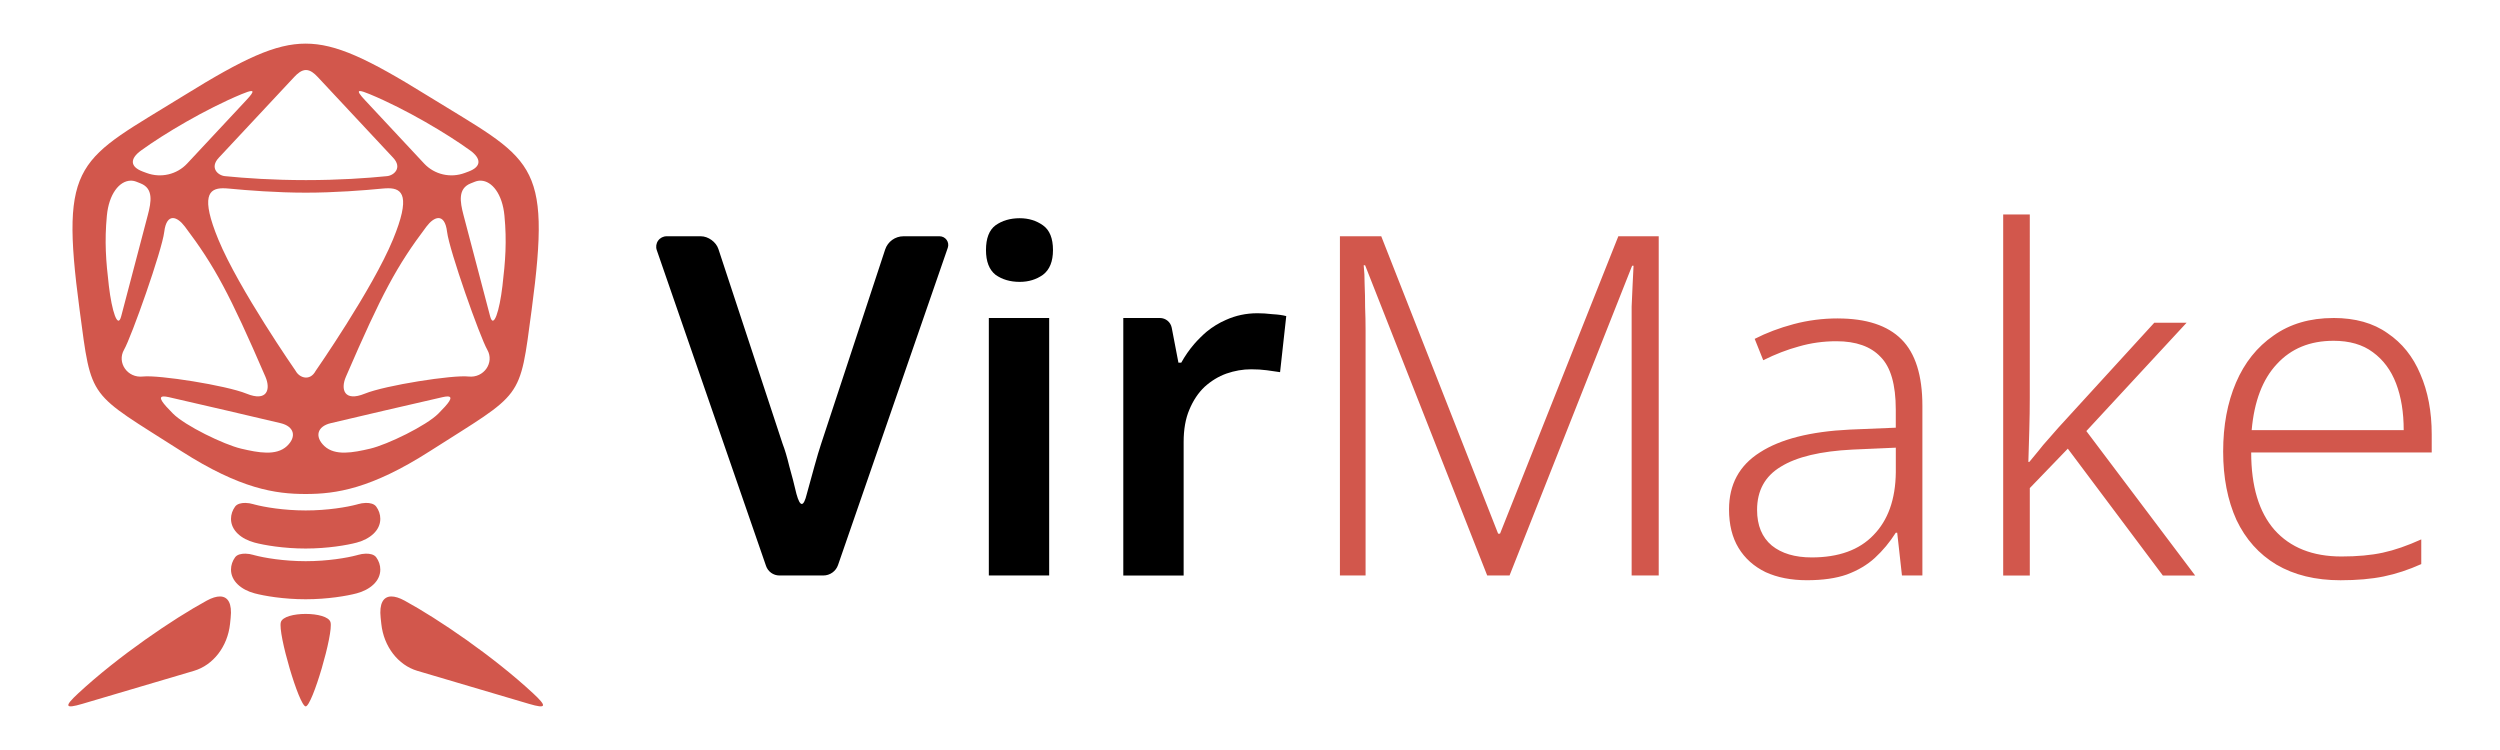
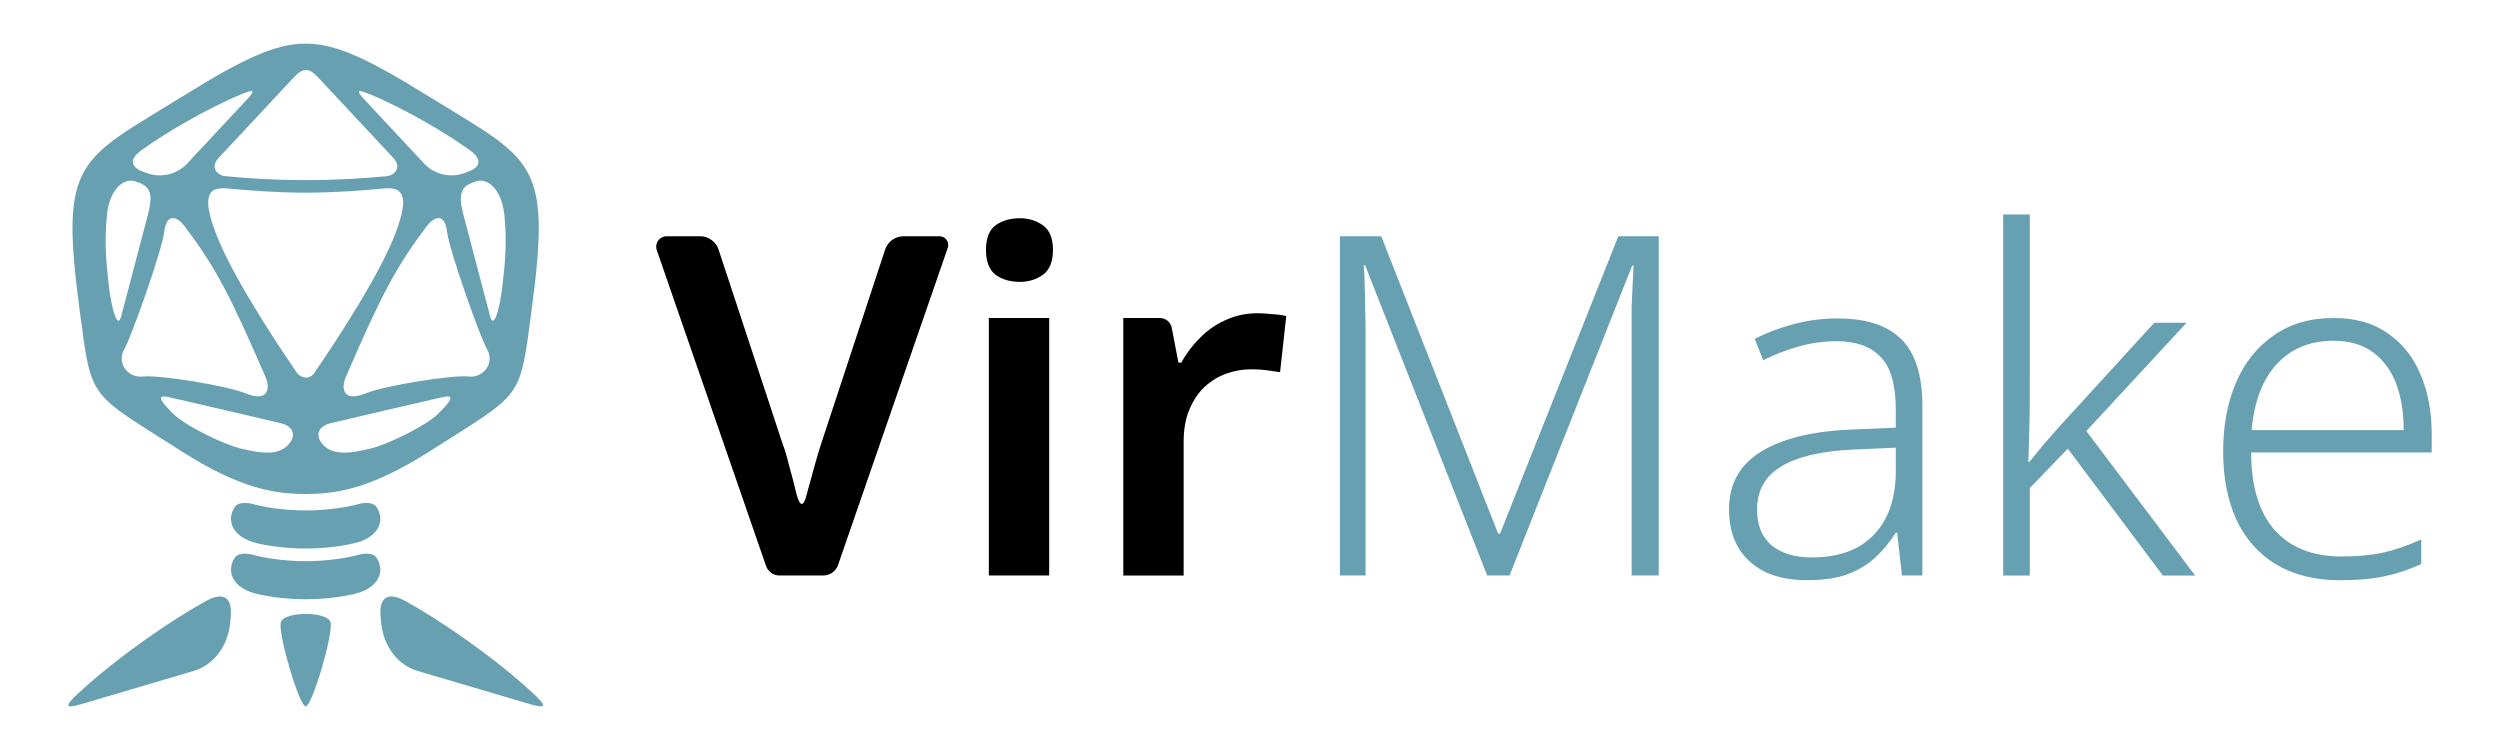
<svg xmlns="http://www.w3.org/2000/svg" viewBox="0 0 160 48" xml:space="preserve">
  <g transform="translate(-6.6351e-5)">
    <g transform="translate(1.2521)">
-       <path d="m18.31 2.792c-1.934-8e-7 -3.963 0.953-7.774 3.312-6.747 4.178-7.987 4.038-6.695 13.714 0.787 5.895 0.511 5.22 6.523 9.062 3.776 2.413 6.011 2.736 7.945 2.736 1.934 0 4.167-0.323 7.943-2.736 6.012-3.842 5.736-3.167 6.523-9.062 1.292-9.676 0.052-9.537-6.695-13.714-3.811-2.36-5.837-3.312-7.772-3.312zm0.021 1.689c0.282-2.5e-6 0.534 0.214 0.748 0.443l4.832 5.173c0.601 0.644 0.051 1.131-0.392 1.176-1.294 0.13-3.099 0.254-5.188 0.254-2.089-1e-6 -3.896-0.124-5.19-0.254-0.443-0.045-0.993-0.532-0.392-1.176l4.832-5.173c0.214-0.229 0.468-0.443 0.75-0.443zm-3.505 1.346c0.033-8.925e-4 0.059 0.007 0.072 0.019 0.048 0.057-0.08 0.237-0.379 0.557l-3.794 4.065c-0.657 0.704-1.687 0.942-2.596 0.602l-0.246-0.091c-0.832-0.311-0.822-0.828-0.106-1.348 1.449-1.053 4.113-2.643 6.432-3.605 0.308-0.128 0.512-0.196 0.617-0.199zm6.937 0c0.005-5.468e-4 8e-3 2.053e-4 0.013 0 0.005-1.98e-4 0.012-1.379e-4 0.017 0 0.104 0.003 0.309 0.072 0.617 0.199 2.319 0.962 4.983 2.552 6.432 3.605 0.716 0.52 0.726 1.037-0.106 1.348l-0.246 0.091c-0.91 0.34-1.939 0.102-2.596-0.602l-3.794-4.065c-0.313-0.335-0.436-0.517-0.369-0.566 0.008-0.005 0.019-0.009 0.032-0.011zm-14.672 5.735c0.13-0.005 0.261 0.019 0.39 0.07l0.267 0.106c0.826 0.327 0.684 1.173 0.462 2.018l-1.706 6.487c-0.222 0.845-0.599-0.339-0.788-1.941-0.189-1.602-0.285-2.836-0.129-4.495 0.131-1.4 0.803-2.219 1.505-2.244zm22.439 0c0.702 0.025 1.371 0.845 1.503 2.244 0.156 1.659 0.06 2.893-0.129 4.495-0.189 1.602-0.566 2.786-0.788 1.941l-1.706-6.487c-0.222-0.845-0.364-1.69 0.462-2.018l0.267-0.106c0.129-0.051 0.262-0.075 0.392-0.07zm-16.524 0.487c0.128-0.001 0.262 0.008 0.401 0.021 1.153 0.112 3.062 0.261 4.904 0.261 1.842-1e-6 3.749-0.148 4.902-0.261 0.139-0.013 0.273-0.022 0.401-0.021 0.893 9e-3 1.427 0.509 0.284 3.281-1.306 3.168-4.949 8.409-4.949 8.409-0.363 0.675-1.037 0.448-1.278 0 0 0-3.643-5.242-4.949-8.409-1.143-2.772-0.609-3.272 0.284-3.281zm-3.185 1.907c0.236 0.006 0.51 0.216 0.759 0.545 1.904 2.522 2.862 4.309 5.156 9.613 0.348 0.804 0.113 1.619-1.208 1.081-1.321-0.538-5.643-1.211-6.633-1.098-0.991 0.113-1.68-0.894-1.208-1.714 0.472-0.82 2.43-6.352 2.573-7.545 0.076-0.634 0.295-0.888 0.562-0.882zm16.978 0c0.267-0.006 0.486 0.248 0.562 0.882 0.143 1.193 2.101 6.724 2.573 7.545 0.472 0.82-0.217 1.827-1.208 1.714-0.991-0.113-5.312 0.559-6.633 1.098-1.321 0.538-1.556-0.277-1.208-1.081 2.294-5.304 3.252-7.091 5.156-9.613 0.248-0.329 0.523-0.539 0.759-0.545zm-17.571 11.417c0.078-7.22e-4 0.184 0.014 0.32 0.044 2.268 0.515 5.33 1.234 7.159 1.666 0.866 0.205 1.047 0.861 0.405 1.467-0.686 0.638-1.828 0.423-2.933 0.163-1.105-0.26-3.59-1.469-4.359-2.242-0.649-0.652-1.014-1.094-0.591-1.098zm18.165 0c0.423 0.004 0.058 0.446-0.591 1.098-0.77 0.773-3.254 1.982-4.359 2.242-1.105 0.26-2.247 0.475-2.933-0.163-0.642-0.605-0.461-1.262 0.405-1.467 1.829-0.432 4.893-1.151 7.161-1.666 0.136-0.031 0.24-0.045 0.318-0.044zm-12.928 6.814c-0.276-0.006-0.542 0.057-0.672 0.237-0.166 0.23-0.261 0.498-0.261 0.784 2.14e-4 0.744 0.666 1.293 1.505 1.517 0.615 0.165 1.862 0.381 3.274 0.381 1.413-1.56e-4 2.657-0.217 3.272-0.381 0.839-0.225 1.504-0.773 1.505-1.517-7.7e-5 -0.287-0.094-0.554-0.261-0.784-0.13-0.18-0.396-0.244-0.672-0.237-0.165 0.004-0.336 0.033-0.481 0.076-0.03 9e-3 -0.061 0.017-0.091 0.025-0.615 0.165-1.86 0.381-3.272 0.381-1.413-1.56e-4 -2.66-0.217-3.274-0.381-0.03-0.008-0.061-0.016-0.091-0.025-0.146-0.044-0.316-0.072-0.481-0.076zm0 3.247c-0.276-0.006-0.542 0.055-0.672 0.235-0.166 0.23-0.261 0.5-0.261 0.786 2.14e-4 0.744 0.666 1.293 1.505 1.517 0.615 0.165 1.862 0.381 3.274 0.381 1.413-1.55e-4 2.657-0.217 3.272-0.381 0.839-0.225 1.504-0.773 1.505-1.517-7.7e-5 -0.287-0.094-0.556-0.261-0.786-0.13-0.18-0.396-0.242-0.672-0.235-0.165 0.004-0.336 0.033-0.481 0.076-0.03 9e-3 -0.061 0.017-0.091 0.025-0.615 0.165-1.86 0.381-3.272 0.381-1.413-1.57e-4 -2.66-0.217-3.274-0.381-0.03-0.008-0.061-0.016-0.091-0.025-0.146-0.044-0.316-0.072-0.481-0.076zm-1.632 2.74c-0.234-0.003-0.522 0.085-0.852 0.265-2.137 1.164-5.656 3.551-8.221 5.93-0.907 0.842-0.876 1.013 0.256 0.678l7.144-2.113c1.237-0.366 2.154-1.557 2.31-3.003l0.04-0.39c0.098-0.91-0.162-1.36-0.678-1.367zm10.955 0c-0.516 0.007-0.776 0.457-0.678 1.367l0.042 0.39c0.156 1.446 1.071 2.637 2.308 3.003l7.144 2.113c1.132 0.335 1.166 0.163 0.259-0.678-2.565-2.379-6.086-4.766-8.223-5.93-0.33-0.18-0.618-0.268-0.852-0.265zm-5.476 1.117c-0.743 0-1.486 0.175-1.589 0.526-0.207 0.701 1.176 5.392 1.589 5.392 0.413 0 1.794-4.691 1.587-5.392-0.103-0.35-0.844-0.526-1.587-0.526z" fill="#d2574c" />
+       <path d="m18.31 2.792c-1.934-8e-7 -3.963 0.953-7.774 3.312-6.747 4.178-7.987 4.038-6.695 13.714 0.787 5.895 0.511 5.22 6.523 9.062 3.776 2.413 6.011 2.736 7.945 2.736 1.934 0 4.167-0.323 7.943-2.736 6.012-3.842 5.736-3.167 6.523-9.062 1.292-9.676 0.052-9.537-6.695-13.714-3.811-2.36-5.837-3.312-7.772-3.312zm0.021 1.689c0.282-2.5e-6 0.534 0.214 0.748 0.443l4.832 5.173c0.601 0.644 0.051 1.131-0.392 1.176-1.294 0.13-3.099 0.254-5.188 0.254-2.089-1e-6 -3.896-0.124-5.19-0.254-0.443-0.045-0.993-0.532-0.392-1.176l4.832-5.173c0.214-0.229 0.468-0.443 0.75-0.443zm-3.505 1.346c0.033-8.925e-4 0.059 0.007 0.072 0.019 0.048 0.057-0.08 0.237-0.379 0.557l-3.794 4.065c-0.657 0.704-1.687 0.942-2.596 0.602l-0.246-0.091c-0.832-0.311-0.822-0.828-0.106-1.348 1.449-1.053 4.113-2.643 6.432-3.605 0.308-0.128 0.512-0.196 0.617-0.199zm6.937 0c0.005-5.468e-4 8e-3 2.053e-4 0.013 0 0.005-1.98e-4 0.012-1.379e-4 0.017 0 0.104 0.003 0.309 0.072 0.617 0.199 2.319 0.962 4.983 2.552 6.432 3.605 0.716 0.52 0.726 1.037-0.106 1.348l-0.246 0.091c-0.91 0.34-1.939 0.102-2.596-0.602l-3.794-4.065c-0.313-0.335-0.436-0.517-0.369-0.566 0.008-0.005 0.019-0.009 0.032-0.011zm-14.672 5.735c0.13-0.005 0.261 0.019 0.39 0.07l0.267 0.106c0.826 0.327 0.684 1.173 0.462 2.018l-1.706 6.487c-0.222 0.845-0.599-0.339-0.788-1.941-0.189-1.602-0.285-2.836-0.129-4.495 0.131-1.4 0.803-2.219 1.505-2.244zm22.439 0c0.702 0.025 1.371 0.845 1.503 2.244 0.156 1.659 0.06 2.893-0.129 4.495-0.189 1.602-0.566 2.786-0.788 1.941l-1.706-6.487c-0.222-0.845-0.364-1.69 0.462-2.018l0.267-0.106c0.129-0.051 0.262-0.075 0.392-0.07zm-16.524 0.487c0.128-0.001 0.262 0.008 0.401 0.021 1.153 0.112 3.062 0.261 4.904 0.261 1.842-1e-6 3.749-0.148 4.902-0.261 0.139-0.013 0.273-0.022 0.401-0.021 0.893 9e-3 1.427 0.509 0.284 3.281-1.306 3.168-4.949 8.409-4.949 8.409-0.363 0.675-1.037 0.448-1.278 0 0 0-3.643-5.242-4.949-8.409-1.143-2.772-0.609-3.272 0.284-3.281zm-3.185 1.907c0.236 0.006 0.51 0.216 0.759 0.545 1.904 2.522 2.862 4.309 5.156 9.613 0.348 0.804 0.113 1.619-1.208 1.081-1.321-0.538-5.643-1.211-6.633-1.098-0.991 0.113-1.68-0.894-1.208-1.714 0.472-0.82 2.43-6.352 2.573-7.545 0.076-0.634 0.295-0.888 0.562-0.882zm16.978 0c0.267-0.006 0.486 0.248 0.562 0.882 0.143 1.193 2.101 6.724 2.573 7.545 0.472 0.82-0.217 1.827-1.208 1.714-0.991-0.113-5.312 0.559-6.633 1.098-1.321 0.538-1.556-0.277-1.208-1.081 2.294-5.304 3.252-7.091 5.156-9.613 0.248-0.329 0.523-0.539 0.759-0.545zm-17.571 11.417c0.078-7.22e-4 0.184 0.014 0.32 0.044 2.268 0.515 5.33 1.234 7.159 1.666 0.866 0.205 1.047 0.861 0.405 1.467-0.686 0.638-1.828 0.423-2.933 0.163-1.105-0.26-3.59-1.469-4.359-2.242-0.649-0.652-1.014-1.094-0.591-1.098zm18.165 0c0.423 0.004 0.058 0.446-0.591 1.098-0.77 0.773-3.254 1.982-4.359 2.242-1.105 0.26-2.247 0.475-2.933-0.163-0.642-0.605-0.461-1.262 0.405-1.467 1.829-0.432 4.893-1.151 7.161-1.666 0.136-0.031 0.24-0.045 0.318-0.044zm-12.928 6.814c-0.276-0.006-0.542 0.057-0.672 0.237-0.166 0.23-0.261 0.498-0.261 0.784 2.14e-4 0.744 0.666 1.293 1.505 1.517 0.615 0.165 1.862 0.381 3.274 0.381 1.413-1.56e-4 2.657-0.217 3.272-0.381 0.839-0.225 1.504-0.773 1.505-1.517-7.7e-5 -0.287-0.094-0.554-0.261-0.784-0.13-0.18-0.396-0.244-0.672-0.237-0.165 0.004-0.336 0.033-0.481 0.076-0.03 9e-3 -0.061 0.017-0.091 0.025-0.615 0.165-1.86 0.381-3.272 0.381-1.413-1.56e-4 -2.66-0.217-3.274-0.381-0.03-0.008-0.061-0.016-0.091-0.025-0.146-0.044-0.316-0.072-0.481-0.076zm0 3.247c-0.276-0.006-0.542 0.055-0.672 0.235-0.166 0.23-0.261 0.5-0.261 0.786 2.14e-4 0.744 0.666 1.293 1.505 1.517 0.615 0.165 1.862 0.381 3.274 0.381 1.413-1.55e-4 2.657-0.217 3.272-0.381 0.839-0.225 1.504-0.773 1.505-1.517-7.7e-5 -0.287-0.094-0.556-0.261-0.786-0.13-0.18-0.396-0.242-0.672-0.235-0.165 0.004-0.336 0.033-0.481 0.076-0.03 9e-3 -0.061 0.017-0.091 0.025-0.615 0.165-1.86 0.381-3.272 0.381-1.413-1.57e-4 -2.66-0.217-3.274-0.381-0.03-0.008-0.061-0.016-0.091-0.025-0.146-0.044-0.316-0.072-0.481-0.076zm-1.632 2.74c-0.234-0.003-0.522 0.085-0.852 0.265-2.137 1.164-5.656 3.551-8.221 5.93-0.907 0.842-0.876 1.013 0.256 0.678l7.144-2.113c1.237-0.366 2.154-1.557 2.31-3.003l0.04-0.39c0.098-0.91-0.162-1.36-0.678-1.367zm10.955 0c-0.516 0.007-0.776 0.457-0.678 1.367l0.042 0.39c0.156 1.446 1.071 2.637 2.308 3.003l7.144 2.113c1.132 0.335 1.166 0.163 0.259-0.678-2.565-2.379-6.086-4.766-8.223-5.93-0.33-0.18-0.618-0.268-0.852-0.265zm-5.476 1.117c-0.743 0-1.486 0.175-1.589 0.526-0.207 0.701 1.176 5.392 1.589 5.392 0.413 0 1.794-4.691 1.587-5.392-0.103-0.35-0.844-0.526-1.587-0.526z" fill="#67a0b1" />
      <path d="m59.406 15.859-7.023 20.301a0.997 0.997 0 0 1-0.943 0.671h-2.811a0.904 0.904 0 0 1-0.854-0.609l-6.994-20.216a0.667 0.667 0 0 1 0.631-0.885h2.189c0.473 0 0.977 0.364 1.124 0.814 1.126 3.425 2.763 8.382 4.111 12.474 0.142 0.365 0.284 0.841 0.426 1.429 0.162 0.568 0.314 1.155 0.456 1.764 8.01e-4 4e-3 0.002 8e-3 0.003 0.012 0.236 0.857 0.457 0.852 0.666-0.012 0.162-0.608 0.324-1.196 0.486-1.764 0.162-0.588 0.304-1.064 0.426-1.429l4.098-12.438a1.237 1.237 0 0 1 1.175-0.85h2.308a0.556 0.556 0 0 1 0.526 0.738zm6.489 4.492v16.48h-3.862v-16.48zm-1.885-6.385c0.568 0 1.064 0.152 1.49 0.456 0.426 0.304 0.639 0.831 0.639 1.581 0 0.73-0.213 1.257-0.639 1.581-0.426 0.304-0.922 0.456-1.49 0.456-0.608 0-1.125-0.152-1.551-0.456-0.405-0.324-0.608-0.851-0.608-1.581 0-0.75 0.203-1.277 0.608-1.581 0.426-0.304 0.943-0.456 1.551-0.456zm15.203 6.081c0.304 0 0.628 0.02 0.973 0.061 0.365 0.02 0.659 0.061 0.882 0.122l-0.395 3.588c-0.243-0.041-0.527-0.081-0.851-0.122-0.304-0.041-0.639-0.061-1.003-0.061-0.527 0-1.054 0.091-1.581 0.274-0.507 0.182-0.973 0.466-1.399 0.851-0.405 0.385-0.73 0.872-0.973 1.46-0.243 0.568-0.365 1.257-0.365 2.068v8.544h-3.862v-16.48h2.344a0.77 0.77 0 0 1 0.756 0.625l0.428 2.233h0.182c0.236-0.427 0.514-0.828 0.836-1.201 0.201-0.234 0.556-0.59 0.795-0.786 0.377-0.308 0.786-0.558 1.227-0.749 0.628-0.284 1.297-0.426 2.007-0.426z" stroke-width="2.353" />
-       <path d="m93.929 36.831-7.814-19.855h-0.091q0.061 0.547 0.061 1.247 0.03 0.669 0.03 1.429 0.03 0.73 0.03 1.52v15.659h-1.642v-21.71h2.645l7.48 19.034h0.122l7.571-19.034h2.585v21.71h-1.733v-15.842q0-0.669 0-1.368 0.03-0.699 0.061-1.368 0.03-0.669 0.061-1.247h-0.091l-7.845 19.825zm22.44-16.45q2.737 0 4.074 1.338 1.338 1.338 1.338 4.257v10.855h-1.308l-0.304-2.737h-0.091q-0.578 0.912-1.338 1.611-0.73 0.669-1.794 1.064-1.034 0.365-2.554 0.365-1.52 0-2.645-0.517-1.125-0.547-1.733-1.551-0.608-1.003-0.608-2.463 0-2.402 1.976-3.649 1.976-1.277 5.747-1.46l2.949-0.122v-1.155q0-2.402-0.973-3.375-0.943-1.003-2.828-1.003-1.247 0-2.402 0.334-1.125 0.304-2.28 0.882l-0.547-1.368q1.125-0.578 2.493-0.943 1.368-0.365 2.828-0.365zm0.943 8.392q-3.071 0.152-4.591 1.095-1.52 0.912-1.52 2.767 0 1.49 0.943 2.28 0.943 0.76 2.554 0.76 2.585 0 3.953-1.429 1.399-1.429 1.429-4.014v-1.581zm11.342-3.314q0 0.973-0.03 2.037-0.03 1.034-0.061 2.068h0.061q0.274-0.334 0.578-0.699 0.304-0.395 0.639-0.76 0.334-0.395 0.639-0.73l6.142-6.72h2.068l-6.416 6.933 6.963 9.244h-2.068l-6.081-8.118-2.433 2.524v5.595h-1.703v-23.109h1.703zm19.43-5.108q2.098 0 3.466 0.973 1.399 0.943 2.098 2.615 0.73 1.672 0.73 3.862v1.155h-11.554q0 3.253 1.49 4.956 1.52 1.703 4.287 1.703 1.52 0 2.645-0.243t2.463-0.851v1.581q-1.216 0.547-2.402 0.791-1.186 0.243-2.767 0.243-2.402 0-4.105-1.003-1.672-1.003-2.554-2.858-0.851-1.885-0.851-4.378 0-2.493 0.821-4.409 0.821-1.916 2.402-3.01 1.581-1.125 3.831-1.125zm0 1.46q-2.25 0-3.618 1.49-1.368 1.46-1.611 4.226h9.73q0-1.703-0.486-2.98-0.486-1.277-1.49-2.007-0.973-0.73-2.524-0.73z" fill="#d2574c" stroke-width="2.353" />
+       <path d="m93.929 36.831-7.814-19.855h-0.091q0.061 0.547 0.061 1.247 0.03 0.669 0.03 1.429 0.03 0.73 0.03 1.52v15.659h-1.642v-21.71h2.645l7.48 19.034h0.122l7.571-19.034h2.585v21.71h-1.733v-15.842q0-0.669 0-1.368 0.03-0.699 0.061-1.368 0.03-0.669 0.061-1.247h-0.091l-7.845 19.825zm22.44-16.45q2.737 0 4.074 1.338 1.338 1.338 1.338 4.257v10.855h-1.308l-0.304-2.737h-0.091q-0.578 0.912-1.338 1.611-0.73 0.669-1.794 1.064-1.034 0.365-2.554 0.365-1.52 0-2.645-0.517-1.125-0.547-1.733-1.551-0.608-1.003-0.608-2.463 0-2.402 1.976-3.649 1.976-1.277 5.747-1.46l2.949-0.122v-1.155q0-2.402-0.973-3.375-0.943-1.003-2.828-1.003-1.247 0-2.402 0.334-1.125 0.304-2.28 0.882l-0.547-1.368q1.125-0.578 2.493-0.943 1.368-0.365 2.828-0.365zm0.943 8.392q-3.071 0.152-4.591 1.095-1.52 0.912-1.52 2.767 0 1.49 0.943 2.28 0.943 0.76 2.554 0.76 2.585 0 3.953-1.429 1.399-1.429 1.429-4.014v-1.581zm11.342-3.314q0 0.973-0.03 2.037-0.03 1.034-0.061 2.068h0.061q0.274-0.334 0.578-0.699 0.304-0.395 0.639-0.76 0.334-0.395 0.639-0.73l6.142-6.72h2.068l-6.416 6.933 6.963 9.244h-2.068l-6.081-8.118-2.433 2.524v5.595h-1.703v-23.109h1.703zm19.43-5.108q2.098 0 3.466 0.973 1.399 0.943 2.098 2.615 0.73 1.672 0.73 3.862v1.155h-11.554q0 3.253 1.49 4.956 1.52 1.703 4.287 1.703 1.52 0 2.645-0.243t2.463-0.851v1.581q-1.216 0.547-2.402 0.791-1.186 0.243-2.767 0.243-2.402 0-4.105-1.003-1.672-1.003-2.554-2.858-0.851-1.885-0.851-4.378 0-2.493 0.821-4.409 0.821-1.916 2.402-3.01 1.581-1.125 3.831-1.125zm0 1.46q-2.25 0-3.618 1.49-1.368 1.46-1.611 4.226h9.73q0-1.703-0.486-2.98-0.486-1.277-1.49-2.007-0.973-0.73-2.524-0.73z" fill="#67a0b1" stroke-width="2.353" />
    </g>
  </g>
</svg>
